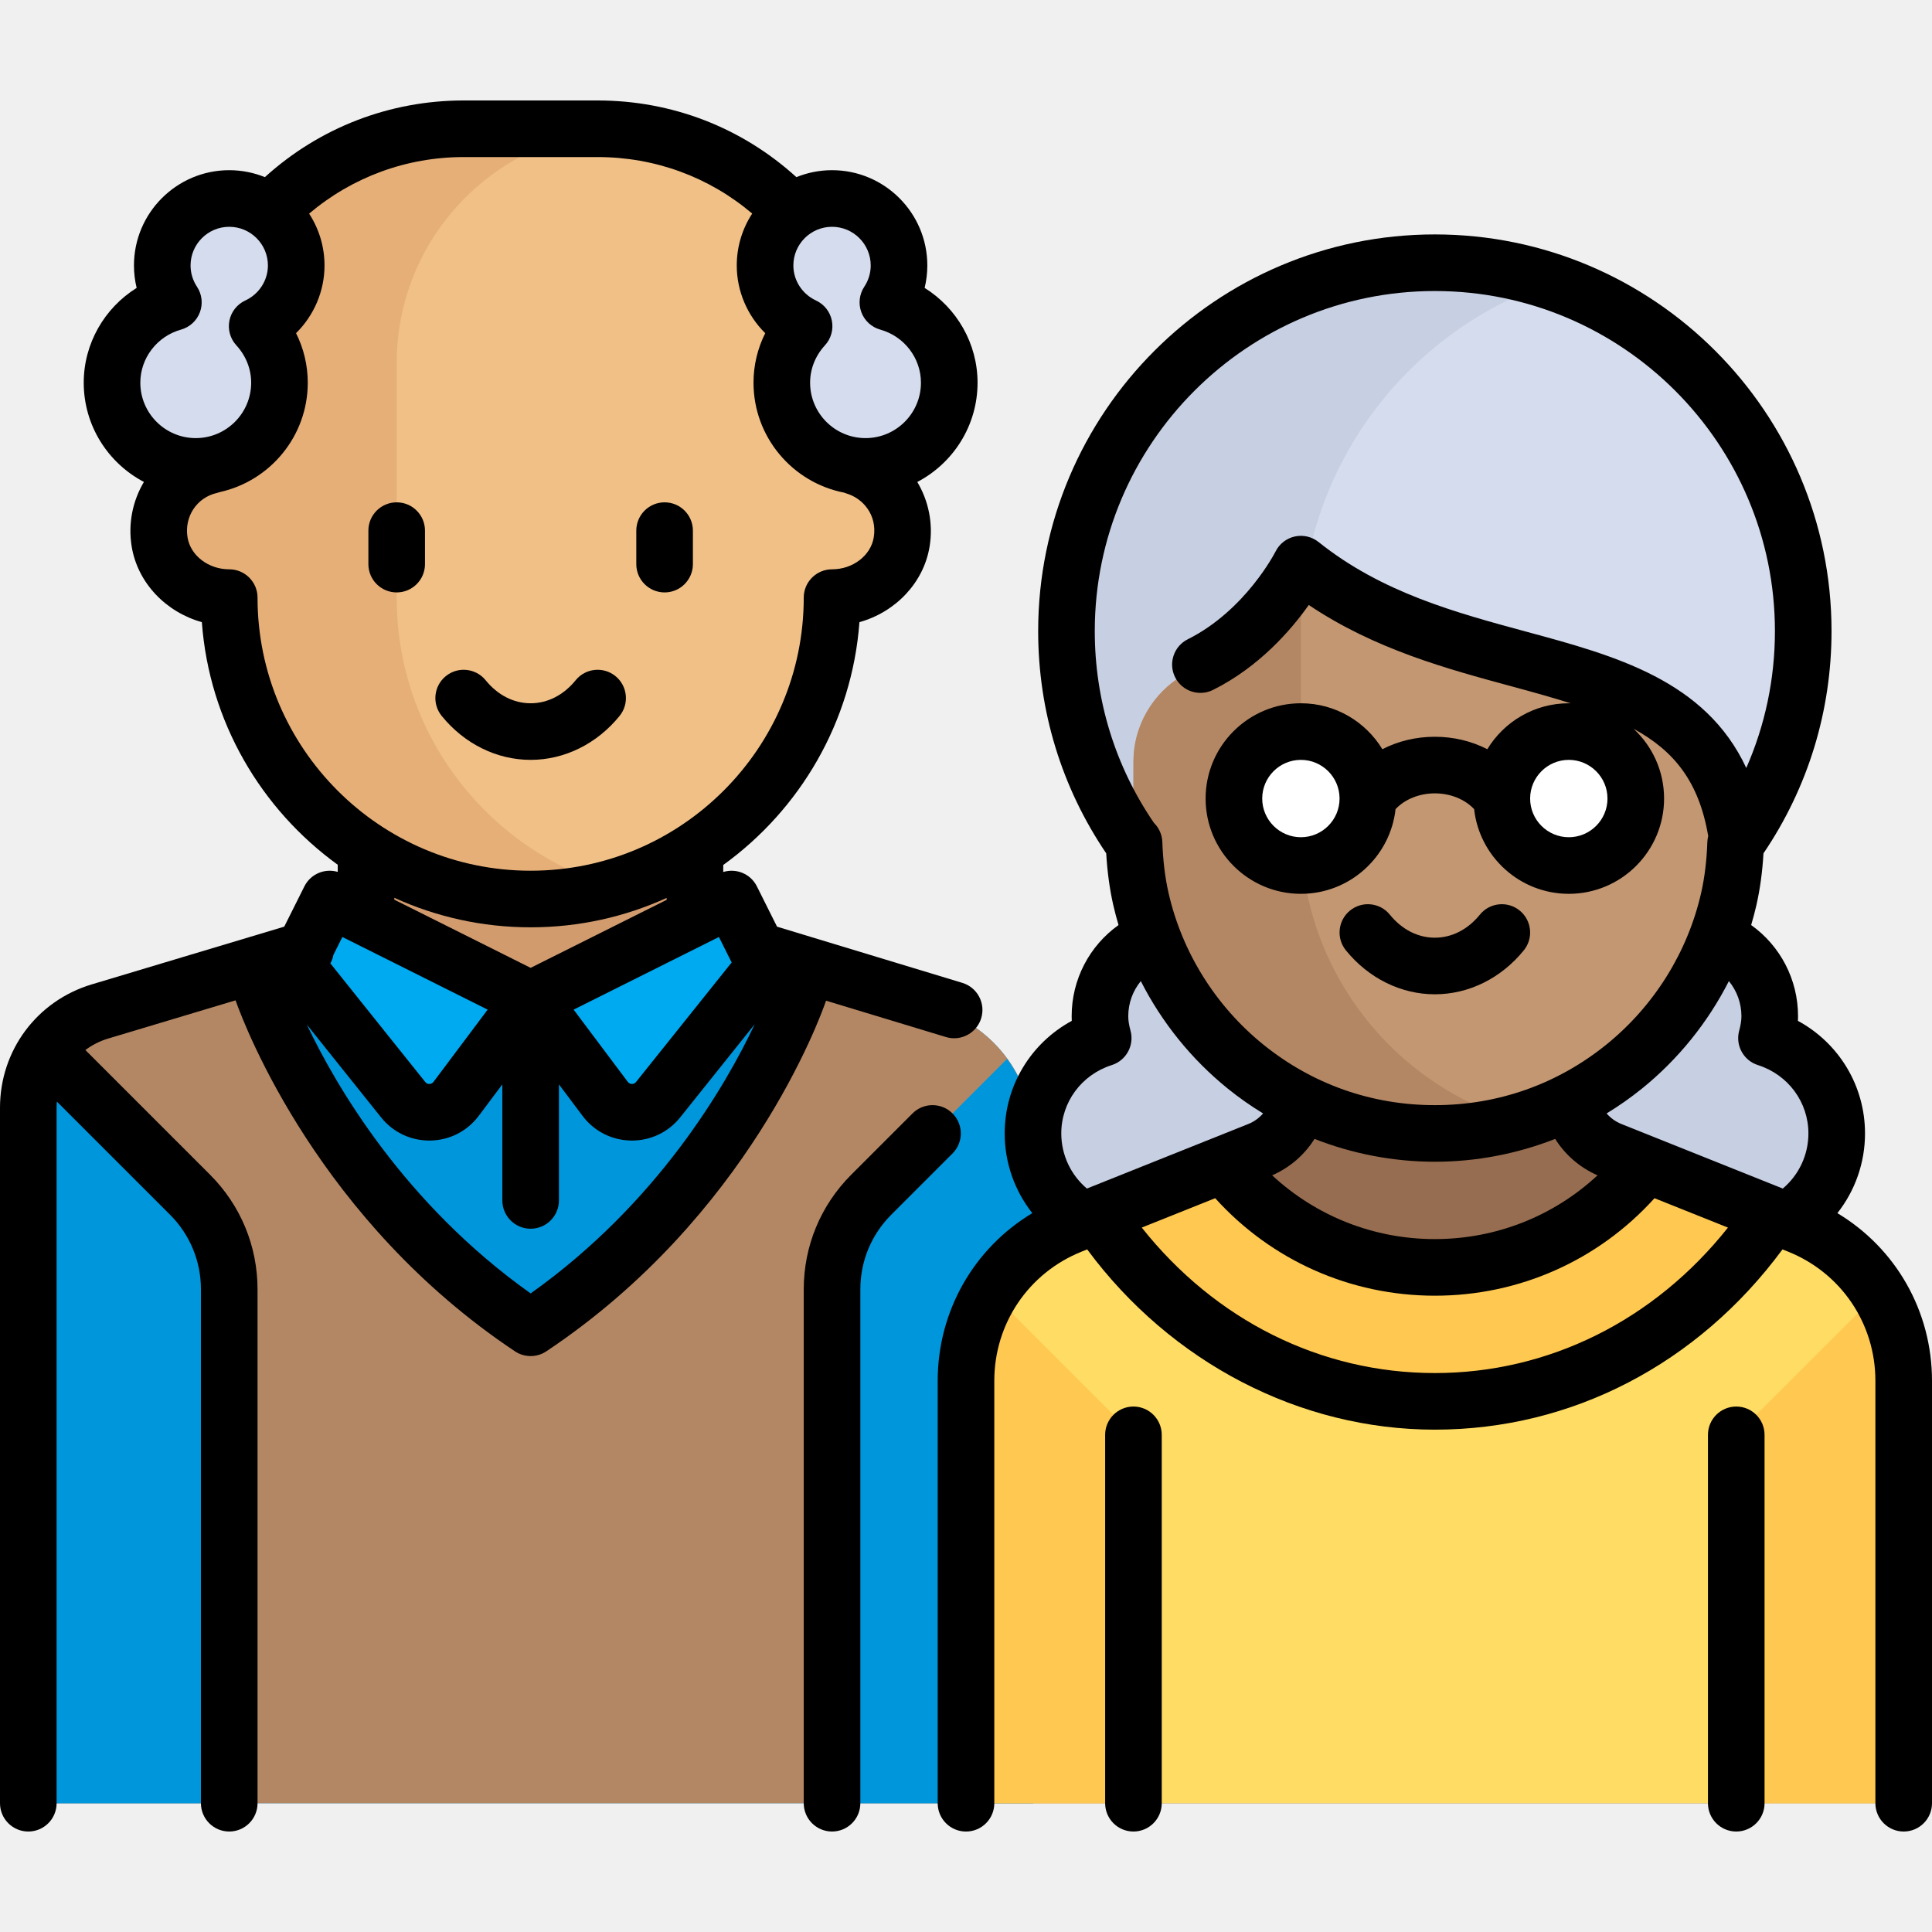
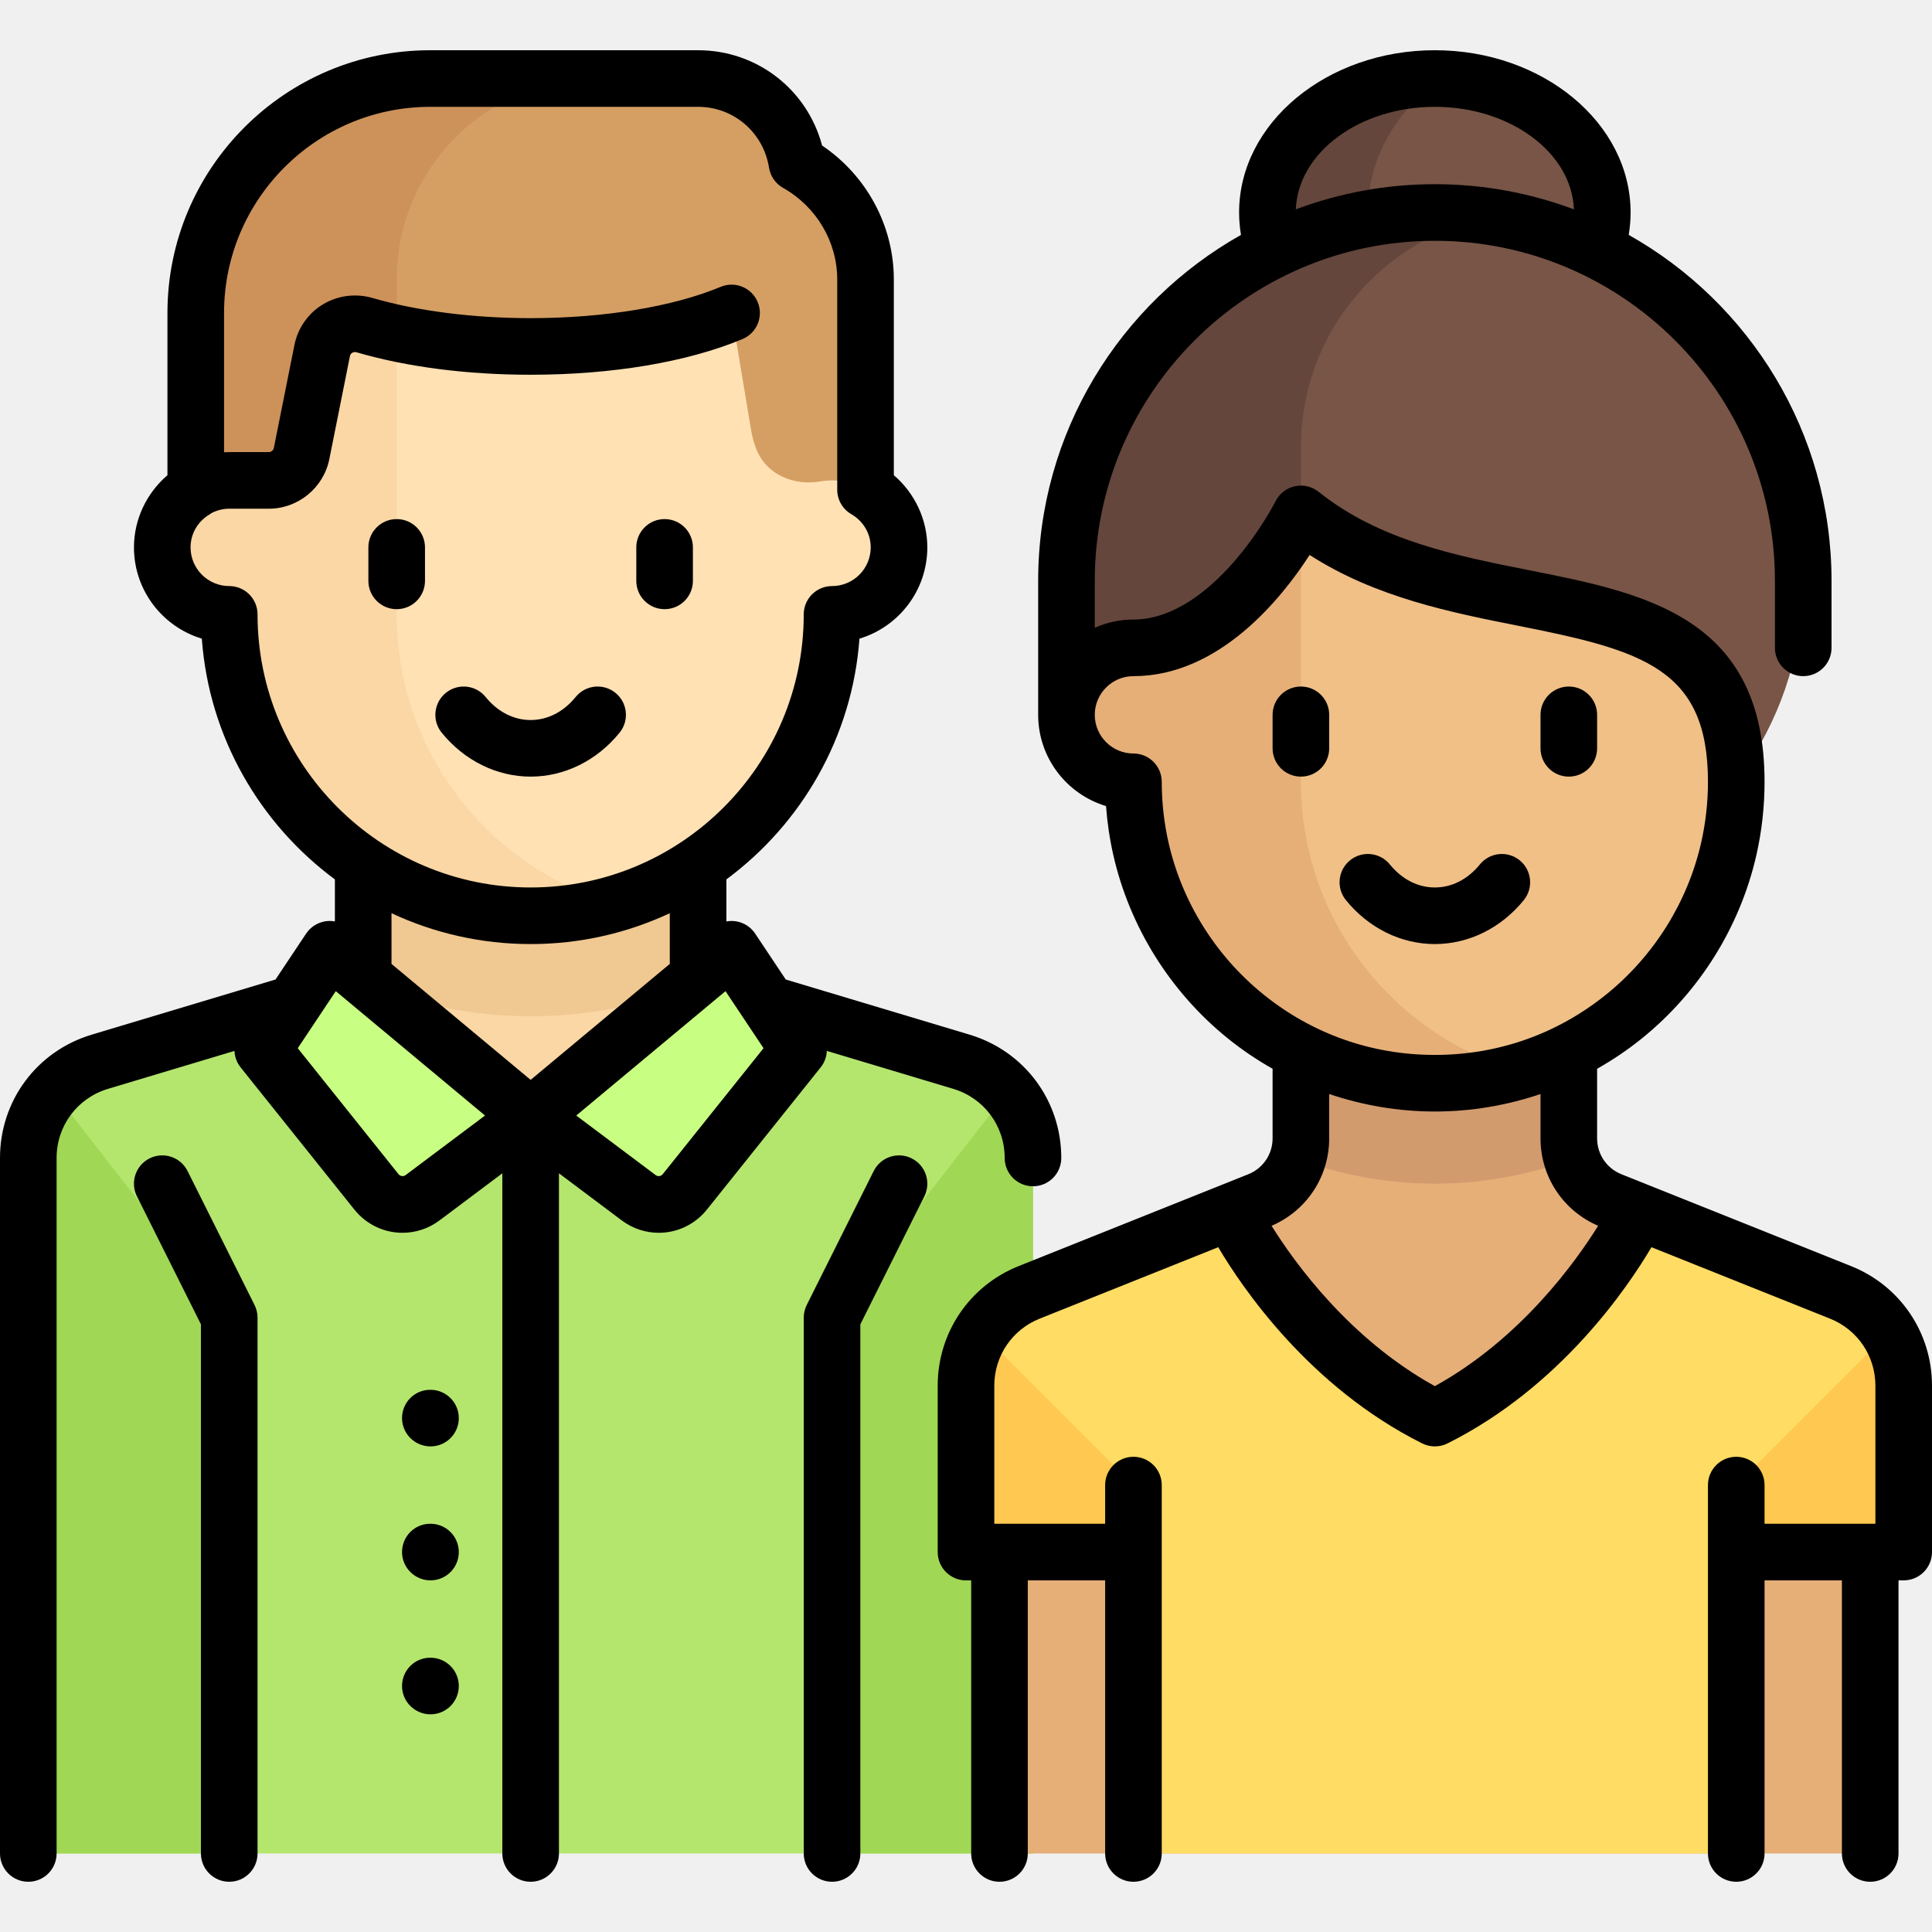
- <svg xmlns="http://www.w3.org/2000/svg" version="1.1" id="Layer_1" x="0px" y="0px" viewBox="0 0 512.001 512.001" style="enable-background:new 0 0 512.001 512.001;" xml:space="preserve">
-   <path style="fill:#0096DC;" d="M246.859,267.026l-44.109-11.027H78.5l-44.11,11.027c-15.803,3.951-26.89,18.15-26.89,34.44v176.408  h266.25V301.467C273.75,285.176,262.663,270.977,246.859,267.026z" />
-   <path style="fill:#B48764;" d="M246.859,267.026l-27.931-6.982c-5.428,13.258-26.161,57.387-73.184,90.131  c-3.034,2.112-7.204,2.112-10.238,0c-47.023-32.745-67.756-76.873-73.184-90.131l-27.932,6.983  c-15.803,3.951-26.89,18.15-26.89,34.44v176.408h266.25V301.467C273.75,285.176,262.663,270.976,246.859,267.026z" />
-   <rect x="96.25" y="211.621" style="fill:#D29B6E;" width="88.75" height="53.25" />
-   <path style="fill:#F0C087;" d="M220.5,122.874V96.249c0-34.311-27.815-62.125-62.125-62.125h-35.5  c-34.31,0-62.125,27.814-62.125,62.125v26.625c-9.803,0-17.75,7.947-17.75,17.75s7.947,17.75,17.75,17.75  c0,44.114,35.761,79.875,79.875,79.875s79.875-35.761,79.875-79.875c9.803,0,17.75-7.947,17.75-17.75S230.303,122.874,220.5,122.874  z" />
-   <path style="fill:#E6AF78;" d="M105.125,158.374V96.249c0-32.813,25.457-59.617,57.688-61.901c-1.472-0.105-2.939-0.224-4.438-0.224  h-35.5c-34.31,0-62.125,27.814-62.125,62.125v26.625c-9.803,0-17.75,7.947-17.75,17.75s7.947,17.75,17.75,17.75  c0,44.114,35.761,79.875,79.875,79.875c7.708,0,15.136-1.151,22.188-3.188C129.506,225.438,105.125,194.78,105.125,158.374z" />
+ <svg xmlns="http://www.w3.org/2000/svg" version="1.1" id="Layer_1" x="0px" y="0px" viewBox="0 0 511.999 511.999" style="enable-background:new 0 0 511.999 511.999;" xml:space="preserve">
+   <path style="fill:#B4E66E;" d="M254.131,281.712l-78.006-21.274h-71l-78.006,21.274C15.536,284.871,7.5,295.392,7.5,307.398v183.789  h266.25V307.398C273.75,295.392,265.714,284.871,254.131,281.712z" />
  <g>
-     <path style="fill:#D5DCED;" d="M78.5,71.843c0-9.803-7.947-17.75-17.75-17.75S43,62.039,43,71.843c0,3.616,1.094,6.971,2.951,9.776   c-9.358,2.605-16.264,11.098-16.264,21.286c0,12.254,9.933,22.188,22.188,22.188s22.188-9.934,22.188-22.188   c0-5.794-2.273-11.024-5.91-14.975C74.247,85.118,78.5,78.994,78.5,71.843z" />
-     <path style="fill:#D5DCED;" d="M202.75,71.843c0-9.803,7.947-17.75,17.75-17.75s17.75,7.947,17.75,17.75   c0,3.616-1.094,6.971-2.951,9.776c9.358,2.605,16.264,11.098,16.264,21.286c0,12.254-9.933,22.188-22.188,22.188   s-22.188-9.934-22.188-22.188c0-5.794,2.273-11.024,5.91-14.975C207.003,85.118,202.75,78.994,202.75,71.843z" />
+     <path style="fill:#A0D755;" d="M7.5,307.398v183.79h53.25V364.413c0-9.868-3.289-19.454-9.347-27.244L14.42,289.62   C10.118,294.392,7.5,300.631,7.5,307.398z" />
+     <path style="fill:#A0D755;" d="M273.75,307.398v183.79H220.5V364.413c0-9.868,3.289-19.454,9.347-27.244l36.982-47.549   C271.132,294.392,273.75,300.631,273.75,307.398z" />
+   </g>
+   <rect x="96.25" y="224.94" style="fill:#FAD7A5;" width="88.75" height="71" />
+   <path style="fill:#F0C891;" d="M96.25,260.438c0,0.001,0,0.003,0,0.004c13.664,5.7,28.647,8.871,44.375,8.871  s30.711-3.172,44.375-8.871c0-0.001,0-0.003,0-0.004v-31.063H96.25V260.438z" />
+   <path style="fill:#E6AF78;" d="M487.763,342.493l-60.856-24.342c-6.739-2.696-11.158-9.222-11.158-16.48v-32.358h-71v32.358  c0,7.258-4.419,13.785-11.158,16.48l-60.856,24.342C262.628,346.536,256,356.326,256,367.213v35.224  c0,4.902,3.973,8.875,8.875,8.875l0,0v79.875h230.75v-79.875l0,0c4.902,0,8.875-3.973,8.875-8.875v-35.224  C504.5,356.326,497.872,346.536,487.763,342.493z" />
+   <path style="fill:#D29B6E;" d="M380.25,313.688c12.81,0,25.035-2.378,36.41-6.523c-0.572-1.749-0.91-3.589-0.91-5.494v-32.358h-71  v32.358c0,1.906-0.338,3.745-0.91,5.494C355.215,311.309,367.44,313.688,380.25,313.688z" />
+   <path style="fill:#FFDC64;" d="M487.764,342.493l-50.436-20.175c-8.41,13.245-27.395,38.653-57.078,53.494  c-29.682-14.841-48.668-40.249-57.078-53.494l-50.436,20.175C262.628,346.536,256,356.326,256,367.213v44.099h44.375v79.875h159.75  v-79.875H504.5v-44.099C504.5,356.326,497.872,346.536,487.764,342.493z" />
+   <g>
+     <path style="fill:#FFC850;" d="M300.375,400.915c0-4.708-1.87-9.222-5.199-12.551l-35.138-35.138   c-2.553,4.123-4.038,8.922-4.038,13.988v44.099h44.375V400.915z" />
+     <path style="fill:#FFC850;" d="M460.125,400.915c0-4.708,1.87-9.222,5.199-12.551l35.138-35.138   c2.553,4.123,4.038,8.922,4.038,13.988v44.099h-44.375V400.915z" />
  </g>
  <g>
-     <path style="fill:#0096DC;" d="M47.753,314.002l-33.388-33.388C10.057,286.529,7.5,293.74,7.5,301.466v176.409h53.25V345.38   C60.75,333.611,56.075,322.324,47.753,314.002z" />
-     <path style="fill:#0096DC;" d="M233.497,314.002l33.388-33.388c4.308,5.915,6.865,13.126,6.865,20.852v176.409H220.5V345.38   C220.5,333.611,225.175,322.324,233.497,314.002z" />
+     <path style="fill:#C8FF82;" d="M87.375,251.563l53.25,44.375l-28.618,21.464c-3.835,2.876-9.261,2.187-12.255-1.556l-26.072-32.59   c-2.414-3.018-2.598-7.251-0.454-10.467L87.375,251.563z" />
+     <path style="fill:#C8FF82;" d="M193.875,251.563l-53.25,44.375l28.618,21.464c3.835,2.876,9.261,2.187,12.255-1.556l26.072-32.59   c2.414-3.018,2.598-7.251,0.454-10.467L193.875,251.563z" />
  </g>
-   <g>
-     <path style="fill:#00AAF0;" d="M87.375,238.249l53.25,26.625l-19.751,26.335c-3.481,4.641-10.406,4.749-14.03,0.219L78.5,255.999   L87.375,238.249z" />
-     <path style="fill:#00AAF0;" d="M193.875,238.249l-53.25,26.625l19.751,26.335c3.481,4.641,10.406,4.749,14.03,0.219l28.343-35.429   L193.875,238.249z" />
-   </g>
-   <g>
-     <path style="fill:#C7CFE2;" d="M442.375,247.124c14.705,0,26.625,11.92,26.625,26.625c0,0.542-0.127,1.048-0.159,1.581   c10.399,3.623,17.909,13.409,17.909,25.044c0,14.705-11.92,26.625-26.625,26.625H415.75v-53.25   C415.75,259.044,427.67,247.124,442.375,247.124z" />
-     <path style="fill:#C7CFE2;" d="M318.125,247.124c-14.705,0-26.625,11.92-26.625,26.625c0,0.542,0.127,1.048,0.159,1.581   c-10.399,3.623-17.909,13.409-17.909,25.044c0,14.705,11.92,26.625,26.625,26.625h44.375v-53.25   C344.75,259.044,332.83,247.124,318.125,247.124z" />
-   </g>
-   <path style="fill:#966D50;" d="M476.605,324.716l-49.698-19.879c-5.054-2.022-8.802-6.199-10.362-11.223l-0.795-19.865h-71  l-0.796,19.865c-1.558,5.024-5.308,9.201-10.362,11.223l-49.698,19.879C267.047,331.455,256,347.772,256,365.917v111.961  l248.5-0.004V365.917C504.5,347.772,493.453,331.455,476.605,324.716z" />
-   <path style="fill:#FFDC64;" d="M476.605,324.713l-38.835-15.534c-13.839,16.312-34.456,26.692-57.521,26.692  c-23.066,0-43.682-10.38-57.52-26.692l-38.835,15.534C267.047,331.451,256,347.769,256,365.914v111.96l248.5-0.003V365.914  C504.5,347.769,493.453,331.452,476.605,324.713z" />
-   <circle style="fill:#D5DCED;" cx="380.25" cy="167.251" r="97.62" />
-   <path style="fill:#C7CFE2;" d="M344.75,167.249c0-43.044,27.893-79.506,66.563-92.492c-9.768-3.28-20.19-5.133-31.063-5.133  c-53.917,0-97.625,43.708-97.625,97.625s43.708,97.625,97.625,97.625c10.873,0,21.295-1.853,31.063-5.133  C372.643,246.755,344.75,210.293,344.75,167.249z" />
-   <path style="fill:#C39772;" d="M380.25,300.374L380.25,300.374c-44.114,0-79.875-35.761-79.875-79.875v-18.666  c0-9.454,5.074-18.123,13.208-22.941c11.866-7.03,21.006-16.652,26.234-22.943c2.811-3.382,7.707-4.193,11.351-1.731  c44.471,30.046,108.957,23.574,108.957,57.407v8.875C460.125,264.613,424.364,300.374,380.25,300.374z" />
-   <path style="fill:#B48764;" d="M344.75,220.499v-67.458c-1.865,0.394-3.631,1.341-4.933,2.908  c-5.228,6.291-14.368,15.913-26.234,22.943c-8.134,4.819-13.208,13.487-13.208,22.941v15.806c0,36.682,23.613,70.192,58.99,79.892  c15.252,4.182,29.828,3.482,43.073-0.345C369.13,287.563,344.75,256.905,344.75,220.499z" />
-   <g>
-     <path style="fill:#FFFFFF;" d="M415.75,198.311c-7.345,0-13.313,5.967-13.313,13.313s5.967,13.313,13.313,13.313   s13.313-5.967,13.313-13.313S423.095,198.311,415.75,198.311z" />
-     <path style="fill:#FFFFFF;" d="M344.75,198.311c-7.345,0-13.313,5.967-13.313,13.313s5.967,13.313,13.313,13.313   s13.313-5.967,13.313-13.313S352.095,198.311,344.75,198.311z" />
-   </g>
-   <g>
-     <path style="fill:#FFC850;" d="M300.375,380.249l-37.646-37.646c-4.255,6.871-6.729,14.868-6.729,23.311v111.96l44.375-0.001   V380.249z" />
-     <path style="fill:#FFC850;" d="M460.125,380.249l37.646-37.646c4.255,6.871,6.729,14.868,6.729,23.311v111.96l-44.375-0.001   V380.249z" />
-     <path style="fill:#FFC850;" d="M380.25,371.374c38.467,0,72.445-18.899,93.407-47.841l-35.887-14.355   c-13.839,16.312-34.456,26.692-57.521,26.692s-43.682-10.38-57.521-26.692l-35.887,14.355   C307.805,352.475,341.783,371.374,380.25,371.374z" />
-   </g>
-   <path d="M250.681,274.825c0.726,0.22,1.458,0.325,2.179,0.325c3.217,0,6.192-2.087,7.174-5.326c1.202-3.964-1.037-8.151-5.001-9.354  l-49.108-14.892l-5.342-10.684c-1.665-3.331-5.472-4.872-8.916-3.805v-1.859c20.336-14.691,34.137-37.895,36.094-64.352  c9.53-2.663,17.029-10.412,18.599-20.072c0.991-6.093-0.303-12.092-3.265-17.078c9.48-4.963,15.968-14.893,15.968-26.314  c0-10.358-5.489-19.796-14.024-25.113c0.471-1.936,0.712-3.931,0.712-5.949c0-13.923-11.327-25.25-25.25-25.25  c-3.34,0-6.528,0.658-9.448,1.841c-14.453-13.13-32.959-20.32-52.677-20.32h-35.5c-19.631,0-38.214,7.202-52.679,20.319  c-2.92-1.183-6.107-1.84-9.446-1.84c-13.923,0-25.25,11.327-25.25,25.25c0,2.019,0.241,4.014,0.712,5.949  c-8.536,5.317-14.024,14.755-14.024,25.113c0,11.415,6.48,21.339,15.95,26.305c-2.955,4.969-4.242,10.966-3.247,17.087  c1.57,9.66,9.069,17.409,18.599,20.072c1.953,26.421,15.72,49.596,36.01,64.29v1.893c-3.422-1.016-7.181,0.529-8.833,3.832  l-5.338,10.675l-51.01,15.303C9.773,265.236,0,278.372,0,293.559v184.315c0,4.142,3.358,7.5,7.5,7.5s7.5-3.358,7.5-7.5V293.559  c0-0.55,0.025-1.094,0.07-1.634l29.979,29.979c5.289,5.289,8.201,12.32,8.201,19.799v136.17c0,4.142,3.358,7.5,7.5,7.5  s7.5-3.358,7.5-7.5v-136.17c0-11.486-4.473-22.284-12.595-30.406l-33.028-33.028c1.768-1.32,3.781-2.363,6.003-3.029l33.791-10.137  c2.646,7.437,22.296,58.513,74.044,93.011c1.26,0.84,2.71,1.26,4.16,1.26s2.9-0.42,4.16-1.26  c53.481-35.654,72.559-88.359,74.129-92.922L250.681,274.825z M190.521,248.312l3.375,6.75l-25.345,31.682  c-0.348,0.435-0.766,0.524-1.096,0.516c-0.307-0.005-0.744-0.104-1.078-0.55l-14.359-19.146L190.521,248.312z M230.75,70.353  c0,2.002-0.59,3.951-1.705,5.636c-1.325,2.001-1.612,4.515-0.772,6.763s2.704,3.958,5.015,4.602  c6.344,1.766,10.775,7.548,10.775,14.061c0,8.099-6.589,14.688-14.688,14.688s-14.688-6.589-14.688-14.688  c0-3.629,1.395-7.144,3.928-9.896c1.624-1.764,2.306-4.198,1.836-6.549s-2.036-4.336-4.212-5.34  c-3.638-1.679-5.989-5.32-5.989-9.277c0-5.652,4.598-10.25,10.25-10.25S230.75,64.701,230.75,70.353z M47.962,87.355  c2.312-0.644,4.176-2.354,5.015-4.602s0.552-4.762-0.772-6.763c-1.115-1.685-1.705-3.634-1.705-5.636  c0-5.652,4.598-10.25,10.25-10.25S71,64.701,71,70.353c0,3.957-2.351,7.599-5.989,9.277c-2.177,1.004-3.743,2.989-4.212,5.34  c-0.47,2.351,0.212,4.785,1.836,6.549c2.533,2.752,3.928,6.267,3.928,9.896c0,8.099-6.589,14.688-14.688,14.688  s-14.688-6.589-14.688-14.688C37.188,94.903,41.618,89.121,47.962,87.355z M68.25,158.374c0-4.142-3.358-7.5-7.5-7.5  c-5.516,0-10.269-3.643-11.054-8.474c-0.895-5.504,2.473-10.567,7.833-11.775c0.29-0.065,0.569-0.151,0.843-0.247  c13.254-2.972,23.19-14.825,23.19-28.962c0-4.587-1.076-9.066-3.104-13.125C83.19,83.622,86,77.182,86,70.353  c0-5.063-1.504-9.78-4.08-13.737c11.447-9.69,25.814-14.992,40.955-14.992h35.5c15.208,0,29.532,5.276,40.967,14.974  c-2.584,3.961-4.092,8.684-4.092,13.755c0,6.829,2.81,13.269,7.542,17.938c-2.029,4.059-3.104,8.538-3.104,13.125  c0,14.422,10.34,26.47,23.995,29.134c0.23,0.094,0.466,0.179,0.709,0.251c4.289,1.281,8.126,5.676,7.163,11.6  c-0.785,4.831-5.538,8.474-11.054,8.474c-4.142,0-7.5,3.358-7.5,7.5c0,39.908-32.467,72.375-72.375,72.375  S68.25,198.282,68.25,158.374z M140.625,245.749c12.844,0,25.047-2.791,36.042-7.79v0.509l-36.042,18.021L104.5,238.427v-0.503  C115.516,242.946,127.749,245.749,140.625,245.749z M88.353,253.063l2.376-4.751l38.504,19.252l-14.359,19.146  c-0.334,0.446-0.771,0.545-1.078,0.55c-0.328,0.026-0.748-0.081-1.096-0.516l-25.145-31.431  C87.938,254.613,88.207,253.854,88.353,253.063z M140.625,342.77c-33.576-23.863-51.647-55.094-59.327-71.267l19.689,24.611  c3.133,3.916,7.778,6.146,12.779,6.146c0.088,0,0.176-0.001,0.264-0.002c5.101-0.08,9.782-2.467,12.843-6.548l6.251-8.335v30.75  c0,4.142,3.358,7.5,7.5,7.5s7.5-3.358,7.5-7.5v-30.75l6.251,8.335c3.061,4.082,7.742,6.468,12.843,6.548  c0.088,0.001,0.176,0.002,0.264,0.002c5.001,0,9.646-2.23,12.779-6.146l19.749-24.687  C192.392,287.556,174.375,318.796,140.625,342.77z" />
-   <path d="M164.2,189.724c2.609-3.217,2.117-7.94-1.1-10.549c-3.217-2.61-7.94-2.117-10.549,1.1c-3.19,3.934-7.425,6.1-11.925,6.1  s-8.735-2.166-11.925-6.1c-2.608-3.217-7.332-3.709-10.549-1.1c-3.217,2.609-3.709,7.332-1.1,10.549  c6.005,7.404,14.598,11.65,23.575,11.65S158.194,197.127,164.2,189.724z" />
-   <path d="M105.125,133.124c-4.142,0-7.5,3.358-7.5,7.5v8.875c0,4.142,3.358,7.5,7.5,7.5s7.5-3.358,7.5-7.5v-8.875  C112.625,136.482,109.267,133.124,105.125,133.124z" />
-   <path d="M176.125,156.999c4.142,0,7.5-3.358,7.5-7.5v-8.875c0-4.142-3.358-7.5-7.5-7.5s-7.5,3.358-7.5,7.5v8.875  C168.625,153.641,171.983,156.999,176.125,156.999z" />
-   <path d="M252.428,295.071c-2.929-2.929-7.678-2.929-10.606,0l-16.227,16.227C217.473,319.42,213,330.218,213,341.704v136.17  c0,4.142,3.358,7.5,7.5,7.5s7.5-3.358,7.5-7.5v-136.17c0-7.479,2.913-14.511,8.201-19.799l16.227-16.227  C255.357,302.749,255.357,298,252.428,295.071z" />
-   <path d="M380.25,263.499c8.977,0,17.569-4.247,23.575-11.65c2.609-3.217,2.117-7.94-1.1-10.549c-3.217-2.61-7.941-2.117-10.549,1.1  c-3.19,3.934-7.425,6.1-11.925,6.1s-8.735-2.166-11.925-6.1c-2.608-3.217-7.332-3.709-10.549-1.1s-3.709,7.332-1.1,10.549  C362.681,259.252,371.273,263.499,380.25,263.499z" />
-   <path d="M300.375,372.749c-4.142,0-7.5,3.358-7.5,7.5v97.625c0,4.142,3.358,7.5,7.5,7.5s7.5-3.358,7.5-7.5v-97.625  C307.875,376.107,304.517,372.749,300.375,372.749z" />
-   <path d="M460.125,372.749c-4.142,0-7.5,3.358-7.5,7.5v97.625c0,4.142,3.358,7.5,7.5,7.5s7.5-3.358,7.5-7.5v-97.625  C467.625,376.107,464.267,372.749,460.125,372.749z" />
-   <path d="M486.928,321.496c4.685-5.942,7.322-13.349,7.322-21.122c0-12.639-6.932-23.95-17.779-29.834  c0.02-0.41,0.029-0.819,0.029-1.228c0-9.749-4.72-18.673-12.425-24.165c0.51-1.73,0.984-3.472,1.384-5.236  c0.972-4.283,1.592-8.809,1.883-13.769c11.805-17.418,18.033-37.738,18.033-58.893c0-57.966-47.159-105.125-105.125-105.125  s-105.125,47.159-105.125,105.125c0,21.157,6.229,41.477,18.034,58.894c0.291,4.963,0.911,9.488,1.882,13.767  c0.4,1.763,0.874,3.505,1.384,5.236C288.72,250.638,284,259.562,284,269.312c0,0.409,0.01,0.818,0.029,1.228  c-10.848,5.884-17.779,17.196-17.779,29.834c0,7.773,2.638,15.18,7.322,21.122c-15.456,9.274-25.072,25.933-25.072,44.421v111.961  c0,4.142,3.358,7.5,7.5,7.5c4.142,0,7.5-3.358,7.5-7.5V365.917c0-15.166,9.099-28.605,23.18-34.238l1.435-0.574  c22.183,29.98,56.357,47.769,92.136,47.769c36.268,0,69.693-17.379,92.129-47.771l1.441,0.576  c14.082,5.633,23.18,19.072,23.18,34.238v111.957c0,4.142,3.358,7.5,7.5,7.5s7.5-3.358,7.5-7.5V365.917  C512,347.429,502.384,330.77,486.928,321.496z M461.5,269.312c0,1.109-0.19,2.327-0.6,3.832c-1.055,3.879,1.136,7.9,4.968,9.116  c8.004,2.541,13.382,9.82,13.382,18.114c0,5.669-2.508,10.989-6.789,14.607l-42.769-17.108c-1.54-0.616-2.87-1.585-3.924-2.799  c3.255-1.984,6.39-4.18,9.372-6.59c9.635-7.788,17.475-17.552,23.034-28.48C460.28,262.574,461.5,265.834,461.5,269.312z   M348.36,301.822c10.102,3.957,20.928,6.052,31.89,6.052s21.788-2.095,31.89-6.052c2.663,4.237,6.544,7.602,11.228,9.652  c-11.661,10.825-26.915,16.899-43.119,16.899c-16.187,0-31.449-6.079-43.114-16.901C341.819,309.422,345.698,306.057,348.36,301.822  z M290.125,167.249c0-49.695,40.43-90.125,90.125-90.125s90.125,40.43,90.125,90.125c0,12.641-2.597,24.93-7.593,36.272  c-10.806-23.253-34.824-29.769-58.189-36.091c-18.889-5.111-38.421-10.397-55.159-23.787c-1.769-1.415-4.084-1.956-6.294-1.469  c-2.212,0.486-4.086,1.945-5.099,3.971c-0.078,0.155-7.935,15.603-23.271,23.271c-3.705,1.852-5.207,6.357-3.354,10.062  c1.852,3.705,6.356,5.208,10.062,3.354c12.207-6.104,20.618-15.796,25.36-22.506c17.47,11.742,36.666,16.937,53.837,21.583  c5.636,1.525,10.823,2.971,15.564,4.478c-0.164-0.003-0.326-0.012-0.49-0.012c-9.14,0-17.161,4.881-21.593,12.174  c-4.146-2.134-8.905-3.299-13.906-3.299c-5.002,0-9.762,1.165-13.907,3.299c-4.433-7.292-12.454-12.174-21.593-12.174  c-13.923,0-25.25,11.327-25.25,25.25s11.327,25.25,25.25,25.25c12.976,0,23.693-9.84,25.091-22.45  c2.447-2.604,6.273-4.175,10.409-4.175c4.135,0,7.961,1.571,10.408,4.175c1.398,12.61,12.115,22.45,25.091,22.45  c13.923,0,25.25-11.327,25.25-25.25c0-7.294-3.112-13.872-8.074-18.485c10.726,5.845,17.323,14.005,19.768,28.417  c-0.126,0.503-0.206,1.025-0.226,1.564c-0.179,5.001-0.715,9.407-1.637,13.471c-3.57,15.733-12.492,30.019-25.121,40.228  c-12.995,10.504-28.714,16.056-45.46,16.056s-32.466-5.552-45.46-16.056c-12.629-10.208-21.55-24.495-25.121-40.228  c-0.92-4.056-1.456-8.458-1.636-13.458c-0.072-1.986-0.911-3.769-2.227-5.067C295.542,203.066,290.125,185.524,290.125,167.249z   M426,211.624c0,5.652-4.598,10.25-10.25,10.25s-10.25-4.598-10.25-10.25s4.598-10.25,10.25-10.25S426,205.972,426,211.624z   M344.75,221.874c-5.652,0-10.25-4.598-10.25-10.25s4.598-10.25,10.25-10.25s10.25,4.598,10.25,10.25  S350.402,221.874,344.75,221.874z M294.632,282.26c3.832-1.216,6.022-5.237,4.968-9.116c-0.41-1.505-0.6-2.723-0.6-3.832  c0-3.478,1.22-6.738,3.326-9.308c5.559,10.929,13.399,20.692,23.034,28.48c2.982,2.41,6.116,4.607,9.372,6.59  c-1.054,1.214-2.385,2.183-3.925,2.799l-42.768,17.107c-4.281-3.618-6.788-8.938-6.788-14.607  C281.25,292.08,286.628,284.801,294.632,282.26z M380.25,363.874c-30.23,0-58.166-13.965-77.672-38.554l19.46-7.783  c14.887,16.476,35.845,25.837,58.213,25.837c22.389,0,43.325-9.358,58.211-25.838l19.467,7.787  C438.414,349.904,410.431,363.874,380.25,363.874z" />
+   <path style="fill:#FFE1B4;" d="M220.5,127.313v-53.25H60.75v53.25c-9.803,0-17.75,7.947-17.75,17.75s7.947,17.75,17.75,17.75  c0,44.114,35.761,79.875,79.875,79.875s79.875-35.761,79.875-79.875c9.803,0,17.75-7.947,17.75-17.75  C238.25,135.259,230.303,127.313,220.5,127.313z" />
+   <path style="fill:#FAD7A5;" d="M105.125,162.813v-88.75H60.75v53.25c-9.803,0-17.75,7.947-17.75,17.75s7.947,17.75,17.75,17.75  c0,44.114,35.761,79.875,79.875,79.875c7.708,0,15.136-1.151,22.188-3.188C129.506,229.876,105.125,199.219,105.125,162.813z" />
+   <path style="fill:#D59F63;" d="M200.367,118.865c2.592,6.864,9.929,9.973,17.155,8.706c0.966-0.169,1.961-0.258,2.978-0.258  c3.25,0,6.255,0.937,8.875,2.462V74.063c0-13.278-7.376-24.717-18.171-30.805C209.186,30.552,198.273,20.813,185,20.813h-71  c-34.311,0-62.125,27.814-62.125,62.125v46.837c2.62-1.525,5.625-2.462,8.875-2.462h10.474c4.231,0,7.873-2.986,8.703-7.134  l5.43-27.152c1.018-5.088,6.098-8.177,11.095-6.781c23.954,6.691,72.34,9.233,97.422-3.308l5.167,31.003  C199.327,115.651,199.775,117.297,200.367,118.865z" />
+   <path style="fill:#CD915A;" d="M114,20.813c-34.31,0-62.125,27.814-62.125,62.125v46.837c2.62-1.525,5.625-2.462,8.875-2.462h10.474  c4.231,0,7.874-2.986,8.703-7.135l5.431-27.152c1.017-5.088,6.097-8.176,11.095-6.78c2.608,0.728,5.548,1.395,8.672,2.011V74.063  c0-29.409,23.841-53.25,53.25-53.25C158.375,20.813,114,20.813,114,20.813z" />
+   <path style="fill:#785546;" d="M422.694,66.118c1.132-3.134,1.931-6.379,1.931-9.805c0-19.606-19.867-35.5-44.375-35.5  s-44.375,15.894-44.375,35.5c0,3.542,0.845,6.894,2.052,10.121c-32.915,16.547-55.302,51.569-55.302,90.741v23.388  c44.375-17.75,62.125-44.375,62.125-44.375c44.375,35.5,115.375,8.875,115.375,71l2.981-4.472  c9.629-14.445,14.769-31.418,14.769-48.778C477.875,115.253,455.321,81.919,422.694,66.118z" />
+   <path style="fill:#64463C;" d="M394.756,57.503c-5.328-0.796-10.76-1.275-16.333-1.173c-5.415,0.099-10.669,0.771-15.815,1.748  c-0.03-0.59-0.108-1.167-0.108-1.765c0-14.459,7.642-27.264,19.416-35.366c-0.566-0.017-1.095-0.134-1.666-0.134  c-24.508,0-44.375,15.894-44.375,35.5c0,3.55,0.717,6.953,1.941,10.179c-32.854,16.57-55.191,51.556-55.191,90.683v23.388  c44.375-17.75,62.125-44.375,62.125-44.375v-17.75c0-30.169,21.511-55.295,50.027-60.927  C394.769,57.509,394.763,57.504,394.756,57.503z" />
+   <path style="fill:#F0C087;" d="M460.125,207.188c0-58.759-63.516-38.124-107.944-65.753c-4.045-2.516-9.432-1.428-12.064,2.543  c-6.855,10.343-20.886,27.358-39.174,27.705c-10.005,0.19-18.318,7.609-18.318,17.615v0.141c0,9.803,7.947,17.75,17.75,17.75  c0,6.101,0.684,12.043,1.98,17.752c8.072,35.57,39.883,62.123,77.895,62.123s69.823-26.553,77.895-62.123  C459.441,219.23,460.125,213.289,460.125,207.188z" />
+   <path style="fill:#E6AF78;" d="M344.75,207.188v-66.554c-1.822,0.585-3.503,1.638-4.633,3.343  c-6.856,10.344-20.886,27.358-39.174,27.706c-10.005,0.19-18.318,7.609-18.318,17.615v0.141c0,9.803,7.947,17.75,17.75,17.75  c0,6.101,0.684,12.042,1.98,17.752c8.072,35.57,39.882,62.123,77.895,62.123c7.714,0,15.15-1.143,22.207-3.184  C369.14,274.263,344.75,243.601,344.75,207.188z" />
+   <path d="M140.625,205.813c8.977,0,17.569-4.247,23.575-11.65c2.609-3.217,2.117-7.94-1.1-10.549c-3.217-2.61-7.94-2.117-10.549,1.1  c-3.19,3.934-7.425,6.1-11.925,6.1s-8.735-2.166-11.925-6.1c-2.608-3.217-7.332-3.709-10.549-1.1  c-3.217,2.609-3.709,7.332-1.1,10.549C123.056,201.566,131.648,205.813,140.625,205.813z" />
+   <path d="M105.125,161.438c4.142,0,7.5-3.358,7.5-7.5v-8.875c0-4.142-3.358-7.5-7.5-7.5s-7.5,3.358-7.5,7.5v8.875  C97.625,158.08,100.983,161.438,105.125,161.438z" />
+   <path d="M176.125,161.438c4.142,0,7.5-3.358,7.5-7.5v-8.875c0-4.142-3.358-7.5-7.5-7.5s-7.5,3.358-7.5,7.5v8.875  C168.625,158.08,171.983,161.438,176.125,161.438z" />
+   <path d="M49.708,310.333c-1.852-3.705-6.357-5.207-10.062-3.354c-3.705,1.852-5.207,6.357-3.354,10.062l16.958,33.917v140.229  c0,4.142,3.358,7.5,7.5,7.5s7.5-3.358,7.5-7.5v-142c0-1.165-0.271-2.313-0.792-3.354L49.708,310.333z" />
+   <path d="M241.604,306.979c-3.705-1.853-8.21-0.351-10.062,3.354l-17.75,35.5c-0.521,1.042-0.792,2.189-0.792,3.354v142  c0,4.142,3.358,7.5,7.5,7.5s7.5-3.358,7.5-7.5V350.958l16.958-33.917C246.811,313.337,245.309,308.832,241.604,306.979z" />
+   <path d="M403.825,238.537c2.609-3.217,2.117-7.94-1.1-10.549c-3.217-2.61-7.94-2.117-10.549,1.1c-3.19,3.934-7.425,6.1-11.925,6.1  s-8.735-2.166-11.925-6.1c-2.608-3.217-7.332-3.709-10.549-1.1s-3.709,7.332-1.1,10.549c6.005,7.404,14.598,11.65,23.575,11.65  S397.819,245.941,403.825,238.537z" />
+   <path d="M344.75,181.938c-4.142,0-7.5,3.358-7.5,7.5v8.875c0,4.142,3.358,7.5,7.5,7.5s7.5-3.358,7.5-7.5v-8.875  C352.25,185.295,348.892,181.938,344.75,181.938z" />
+   <path d="M415.75,205.813c4.142,0,7.5-3.358,7.5-7.5v-8.875c0-4.142-3.358-7.5-7.5-7.5s-7.5,3.358-7.5,7.5v8.875  C408.25,202.455,411.608,205.813,415.75,205.813z" />
+   <path d="M490.549,335.529l-60.856-24.343c-3.914-1.565-6.443-5.301-6.443-9.517v-18.433c4.164-2.35,8.147-5.039,11.89-8.065  c15.239-12.317,26.006-29.568,30.319-48.573c1.437-6.333,2.166-12.864,2.166-19.412c0-43.685-31.643-49.967-62.243-56.042  c-19.57-3.885-39.806-7.903-55.947-20.815c-1.766-1.413-4.078-1.949-6.286-1.466c-2.209,0.482-4.085,1.939-5.103,3.959  c-0.042,0.083-4.244,8.355-11.351,16.41c-6.019,6.822-15.472,14.954-26.321,14.954c-3.648,0-7.115,0.784-10.25,2.183v-12.433  c0-49.695,40.43-90.125,90.125-90.125s90.125,40.43,90.125,90.125v17.75c0,4.142,3.358,7.5,7.5,7.5s7.5-3.358,7.5-7.5v-17.75  c0-39.318-21.7-73.657-53.75-91.687c0.325-1.962,0.5-3.946,0.5-5.938c0-23.71-23.271-43-51.875-43s-51.875,19.29-51.875,43  c0,1.993,0.173,3.977,0.499,5.939c-32.049,18.03-53.749,52.369-53.749,91.686v35.5c0,11.398,7.592,21.057,17.985,24.185  c0.32,4.378,0.965,8.722,1.931,12.977c4.313,19.005,15.081,36.256,30.319,48.573c3.743,3.026,7.726,5.715,11.89,8.065v18.433  c0,4.216-2.529,7.951-6.443,9.517l-60.855,24.342c-13.031,5.212-21.451,17.649-21.451,31.684v44.104c0,1.99,0.791,3.898,2.198,5.305  c1.406,1.406,3.313,2.195,5.302,2.195c0.001,0,0.002,0,0.004,0h1.371v72.371c0,4.142,3.358,7.5,7.5,7.5s7.5-3.358,7.5-7.5v-72.375  h20.5v72.375c0,4.142,3.358,7.5,7.5,7.5s7.5-3.358,7.5-7.5v-97.625c0-4.142-3.358-7.5-7.5-7.5s-7.5,3.358-7.5,7.5v10.25h-28  c-0.001,0-0.002,0-0.004,0H263.5v-36.6c0-7.866,4.719-14.836,12.022-17.757l47.326-18.93c6.282,10.646,24.113,37.028,54.047,51.995  c1.056,0.528,2.205,0.792,3.354,0.792s2.298-0.264,3.354-0.792c29.934-14.967,47.766-41.349,54.047-51.995l47.327,18.931  c7.303,2.921,12.022,9.892,12.022,17.757v36.6h-1.375h-28v-10.25c0-4.142-3.358-7.5-7.5-7.5s-7.5,3.358-7.5,7.5v97.625  c0,4.142,3.358,7.5,7.5,7.5s7.5-3.358,7.5-7.5v-72.375h20.5v72.375c0,4.142,3.358,7.5,7.5,7.5s7.5-3.358,7.5-7.5v-72.375h1.375  c4.142,0,7.5-3.358,7.5-7.5v-44.1C512,353.179,503.58,340.742,490.549,335.529z M380.25,28.313  c19.967,0,36.266,12.114,36.847,27.171c-11.473-4.308-23.888-6.671-36.847-6.671s-25.375,2.363-36.847,6.671  C343.984,40.427,360.283,28.313,380.25,28.313z M309.668,223.28c-1.19-5.245-1.793-10.66-1.793-16.092c0-4.142-3.358-7.5-7.5-7.5  c-5.652,0-10.25-4.598-10.25-10.25s4.598-10.25,10.25-10.25c22.743,0,39.239-20.594,46.688-32.116  c17.491,11.261,37.496,15.233,55.398,18.788c32.963,6.544,50.164,11.354,50.164,41.329c0,5.433-0.604,10.847-1.793,16.092  c-3.57,15.733-12.492,30.019-25.121,40.227c-12.995,10.504-28.715,16.056-45.461,16.056s-32.466-5.552-45.461-16.056  C322.16,253.299,313.239,239.013,309.668,223.28z M380.25,367.34c-22.628-12.499-37.183-32.724-43.272-42.492  c9.294-3.995,15.272-13.013,15.272-23.178v-11.745c8.97,3.034,18.432,4.638,28,4.638s19.03-1.604,28-4.638v11.745  c0,10.165,5.978,19.182,15.272,23.177C417.43,334.62,402.875,354.843,380.25,367.34z" />
+   <path d="M219.118,278.503l33.502,10.051c8.152,2.446,13.63,9.808,13.63,18.319c0,4.142,3.358,7.5,7.5,7.5s7.5-3.358,7.5-7.5  c0-15.187-9.773-28.322-24.319-32.686l-48.699-14.609l-8.117-12.175c-1.18-1.771-3.058-2.957-5.164-3.262  c-0.824-0.12-1.651-0.096-2.452,0.053v-11.141c19.895-14.732,33.355-37.684,35.266-63.805c10.392-3.128,17.984-12.787,17.984-24.185  c0-7.378-3.316-14.371-8.875-19.125V74.063c0-14.222-7.203-27.525-19.008-35.497C213.921,23.738,200.621,13.313,185,13.313h-71  c-38.392,0-69.625,31.233-69.625,69.625v43c-5.559,4.754-8.875,11.746-8.875,19.125c0,11.398,7.592,21.057,17.984,24.185  c1.911,26.121,15.37,49.073,35.266,63.805v11.14c-0.801-0.15-1.628-0.174-2.452-0.053c-2.106,0.306-3.983,1.491-5.164,3.262  l-8.117,12.175l-48.699,14.609C9.773,278.551,0,291.686,0,306.873v184.315c0,4.142,3.358,7.5,7.5,7.5s7.5-3.358,7.5-7.5V306.873  c0-8.511,5.478-15.873,13.63-18.319l33.502-10.051c0.065,1.556,0.614,3.092,1.636,4.369l30.126,37.658  c3.245,4.056,7.977,6.173,12.771,6.173c3.421,0,6.875-1.079,9.84-3.303l16.619-12.464v180.25c0,4.142,3.358,7.5,7.5,7.5  s7.5-3.358,7.5-7.5v-180.25l16.619,12.464c2.965,2.224,6.418,3.303,9.84,3.303c4.794,0,9.527-2.118,12.771-6.173l30.126-37.658  C218.504,281.595,219.052,280.059,219.118,278.503z M68.25,162.813c0-4.142-3.358-7.5-7.5-7.5c-5.652,0-10.25-4.598-10.25-10.25  c0-3.638,1.924-6.93,5.147-8.806c0.166-0.097,0.317-0.211,0.474-0.319c1.427-0.725,3.01-1.125,4.629-1.125h10.474  c7.779,0,14.532-5.536,16.057-13.163l5.457-27.282c0.076-0.381,0.275-0.671,0.59-0.862c0.248-0.15,0.659-0.293,1.209-0.132  c13.322,3.886,29.259,5.939,46.088,5.939c21.596,0,41.533-3.357,56.139-9.454c3.822-1.596,5.627-5.988,4.032-9.811  c-1.596-3.822-5.987-5.626-9.811-4.032c-12.631,5.272-30.987,8.296-50.361,8.296c-15.207,0-30.083-1.896-41.887-5.339  c-4.449-1.297-9.254-0.677-13.183,1.704c-3.888,2.356-6.631,6.274-7.526,10.75l-5.457,27.281c-0.128,0.64-0.695,1.105-1.348,1.105  H60.75c-0.459,0-0.917,0.02-1.375,0.045v-36.92c0-30.12,24.505-54.625,54.625-54.625h71c9.408,0,17.313,6.78,18.796,16.121  c0.359,2.26,1.73,4.233,3.723,5.357c8.855,4.994,14.355,14.294,14.355,24.272v55.712c0,2.67,1.42,5.139,3.728,6.482  c3.223,1.876,5.147,5.168,5.147,8.806c0,5.652-4.598,10.25-10.25,10.25c-4.142,0-7.5,3.358-7.5,7.5  c0,39.908-32.467,72.375-72.375,72.375S68.25,202.72,68.25,162.813z M140.625,250.188c13.171,0,25.664-2.94,36.875-8.182v13.44  l-36.875,30.729l-36.875-30.729v-13.44C114.961,247.247,127.454,250.188,140.625,250.188z M107.506,311.401  c-0.598,0.449-1.431,0.342-1.898-0.241l-26.701-33.376l10.078-15.117l39.553,32.96L107.506,311.401z M175.642,311.16  c-0.467,0.584-1.3,0.689-1.898,0.241l-21.032-15.773l39.553-32.96l10.078,15.117L175.642,311.16z" />
+   <path d="M114.089,368.313H114c-4.142,0-7.456,3.358-7.456,7.5s3.402,7.5,7.544,7.5s7.5-3.358,7.5-7.5  S118.231,368.313,114.089,368.313z" />
+   <path d="M114.089,439.313H114c-4.142,0-7.456,3.358-7.456,7.5s3.402,7.5,7.544,7.5s7.5-3.358,7.5-7.5  S118.231,439.313,114.089,439.313z" />
+   <path d="M114.089,403.813H114c-4.142,0-7.456,3.358-7.456,7.5s3.402,7.5,7.544,7.5s7.5-3.358,7.5-7.5  S118.231,403.813,114.089,403.813z" />
  <g>
</g>
  <g>
</g>
  <g>
</g>
  <g>
</g>
  <g>
</g>
  <g>
</g>
  <g>
</g>
  <g>
</g>
  <g>
</g>
  <g>
</g>
  <g>
</g>
  <g>
</g>
  <g>
</g>
  <g>
</g>
  <g>
</g>
</svg>
